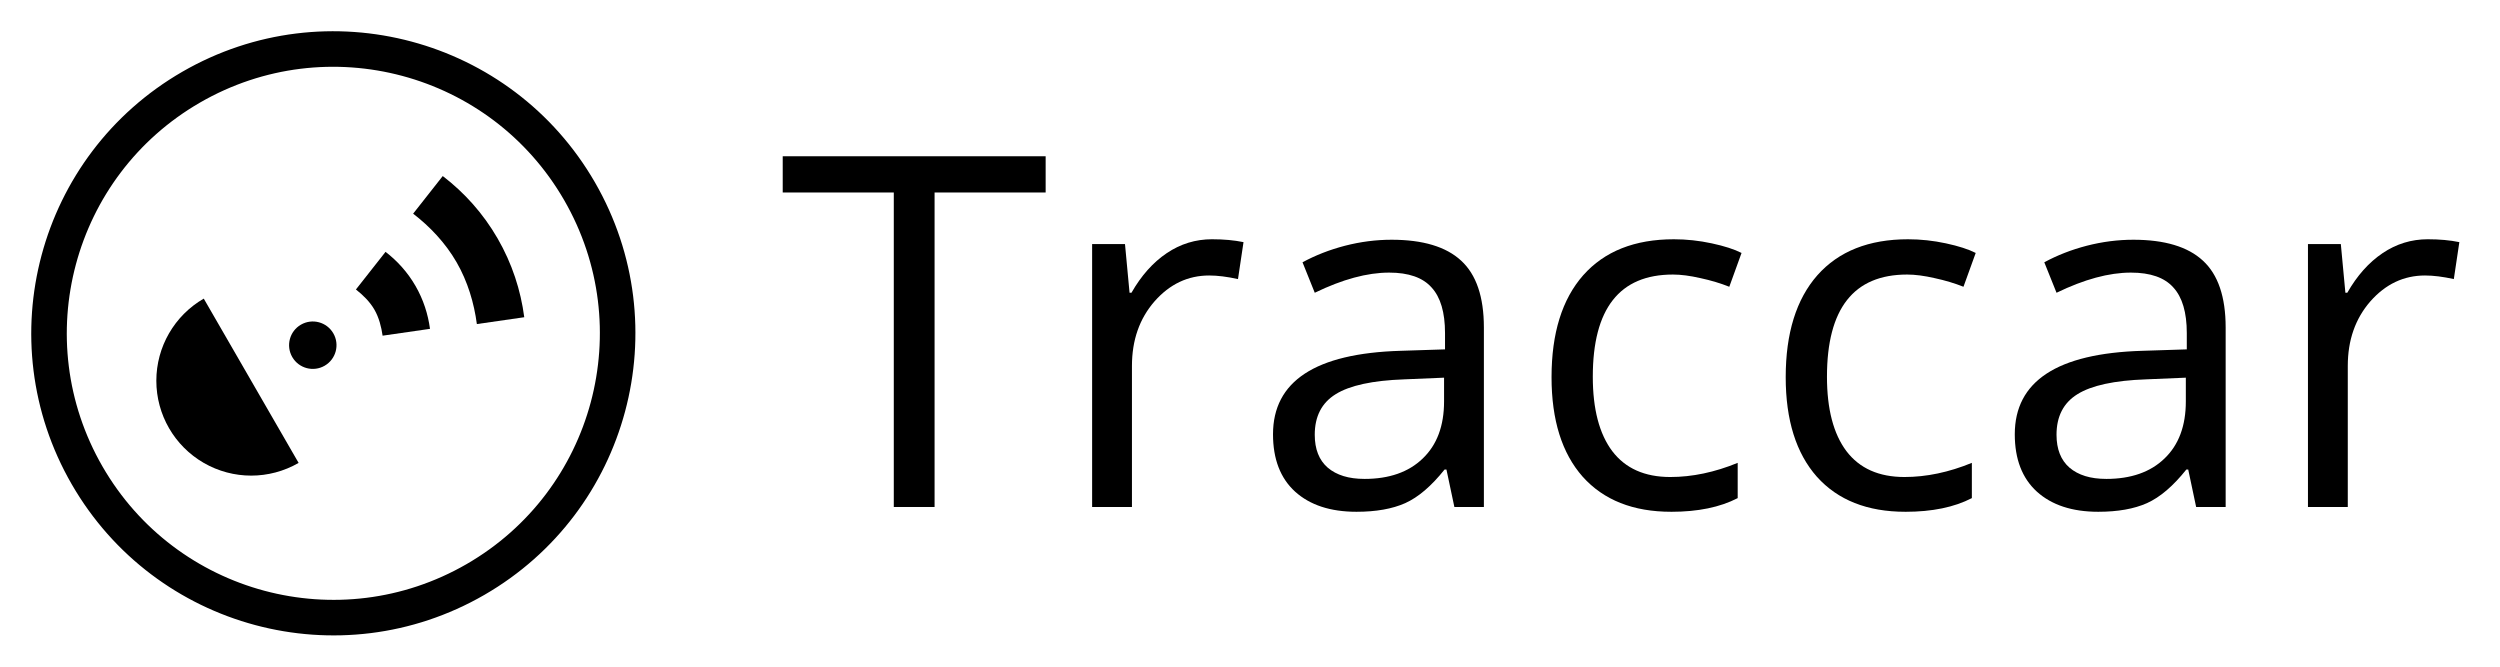
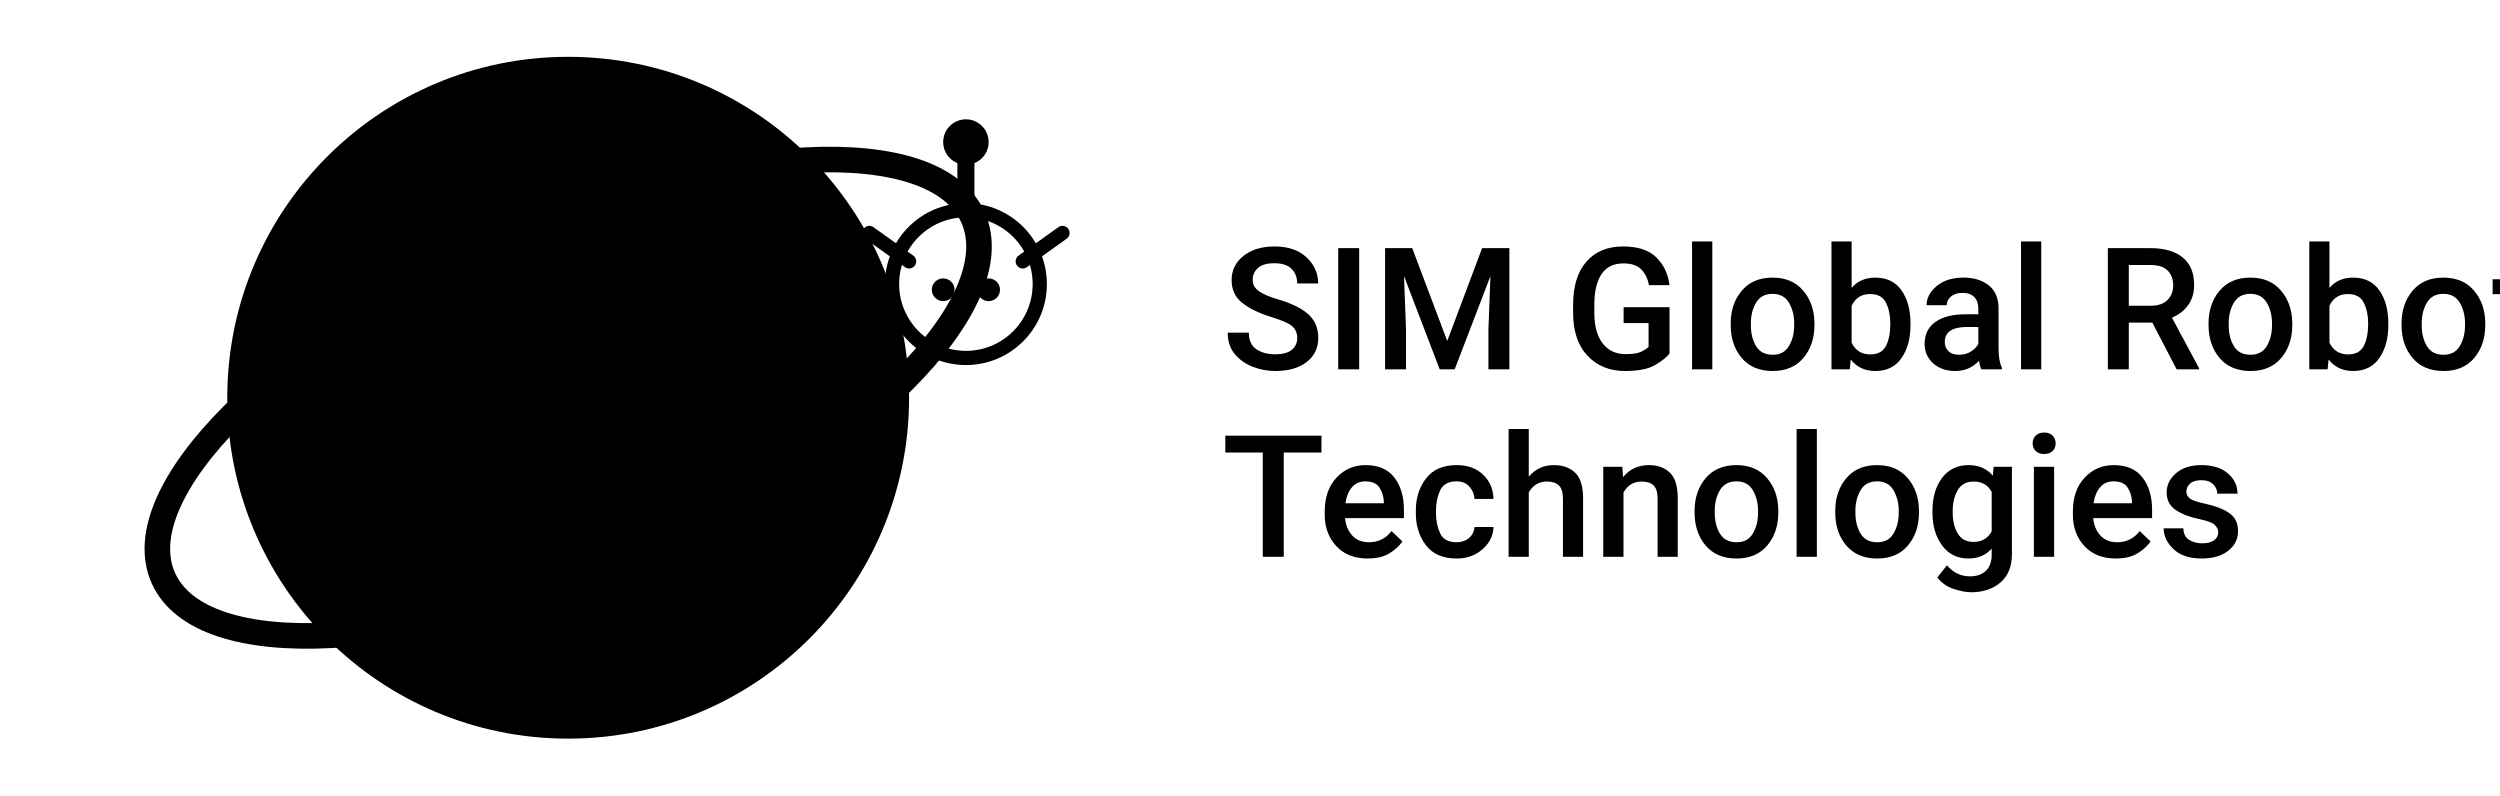
- <svg xmlns="http://www.w3.org/2000/svg" width="240" height="64" viewBox="0 0 240 64">
-   <g id="img">
-     <rect id="rect3778" height="64" width="240" y="0" x="0" fill="none" />
-     <g id="g4194">
-       <g id="g4145" fill="currentColor">
-         <circle id="path2993" stroke-width="1.326" transform="rotate(-30)" cy="43.713" cx="9.436" r="2.276" />
-         <path id="path3004" stroke-width="1.01" d="m37.012 24.177-2.843 3.613c0.663 0.522 1.325 1.158 1.773 1.933 0.448 0.776 0.667 1.667 0.788 2.502l4.55-0.656c-0.193-1.42-0.633-2.804-1.394-4.123s-1.74-2.391-2.874-3.27z" />
-         <path id="path3014" stroke-width="1.01" d="m42.504 16.9-2.843 3.613c1.607 1.236 3.091 2.793 4.168 4.658s1.683 3.929 1.95 5.939l4.55-0.656c-0.34-2.595-1.167-5.151-2.557-7.559-1.39-2.408-3.19-4.402-5.268-5.994z" />
-         <path id="path3036" stroke-width="3.62" d="m28.667 44.439a9.106 9.106 0 0 1 -9.106 0 9.106 9.106 0 0 1 -4.553 -7.886 9.106 9.106 0 0 1 4.553 -7.886l4.553 7.886z" />
-         <path id="path3038-8" stroke-width="1.01" d="m17.502 6.889c-13.868 8.007-18.619 25.74-10.612 39.608 8.006 13.868 25.739 18.619 39.608 10.613 13.868-8.007 18.619-25.74 10.613-39.609-8.007-13.868-25.74-18.62-39.609-10.612zm1.706 2.954c12.237-7.065 27.884-2.872 34.948 9.364 7.065 12.237 2.873 27.884-9.364 34.948-12.237 7.065-27.884 2.873-34.948-9.364-7.065-12.237-2.873-27.884 9.364-34.948z" />
-       </g>
-     </g>
-     <g id="logotext" aria-label="Traccar" fill="currentColor">
-       <path id="path4172" d="m89.719 48.671h-3.915v-30.192h-10.663v-3.478h25.241v3.478h-10.663v30.192z" />
-       <path id="path4174" d="m116.36 22.969q1.681 0 3.017 0.276l-0.53 3.547q-1.566-0.345-2.764-0.345-3.063 0-5.251 2.487-2.165 2.487-2.165 6.195v13.541h-3.823v-25.241h3.155l0.438 4.675h0.184q1.405-2.464 3.385-3.8t4.353-1.336z" />
-       <path id="path4176" d="m139.62 48.671-0.76-3.593h-0.184q-1.888 2.372-3.777 3.224-1.865 0.829-4.675 0.829-3.754 0-5.896-1.935-2.119-1.935-2.119-5.504 0-7.646 12.229-8.014l4.284-0.138v-1.566q0-2.971-1.29-4.376-1.267-1.428-4.076-1.428-3.155 0-7.139 1.935l-1.175-2.925q1.865-1.013 4.076-1.589 2.234-0.576 4.468-0.576 4.514 0 6.679 2.004 2.188 2.004 2.188 6.425v17.226h-2.833zm-8.636-2.695q3.57 0 5.596-1.958 2.05-1.958 2.05-5.481v-2.28l-3.823 0.161q-4.56 0.161-6.587 1.428-2.004 1.244-2.004 3.892 0 2.073 1.244 3.155 1.267 1.082 3.524 1.082z" />
-       <path id="path4178" d="m160.44 49.131q-5.481 0-8.498-3.362-2.994-3.385-2.994-9.557 0-6.333 3.04-9.788 3.063-3.454 8.705-3.454 1.819 0 3.639 0.392t2.856 0.921l-1.175 3.247q-1.267-0.507-2.764-0.829-1.497-0.345-2.648-0.345-7.692 0-7.692 9.811 0 4.652 1.865 7.139 1.888 2.487 5.573 2.487 3.155 0 6.471-1.359v3.385q-2.533 1.313-6.379 1.313z" />
-       <path id="path4180" d="m182.92 49.131q-5.481 0-8.498-3.362-2.994-3.385-2.994-9.557 0-6.333 3.04-9.788 3.063-3.454 8.705-3.454 1.819 0 3.639 0.392t2.856 0.921l-1.175 3.247q-1.267-0.507-2.764-0.829-1.497-0.345-2.648-0.345-7.692 0-7.692 9.811 0 4.652 1.865 7.139 1.888 2.487 5.573 2.487 3.155 0 6.471-1.359v3.385q-2.533 1.313-6.379 1.313z" />
-       <path id="path4182" d="m210.83 48.671-0.76-3.593h-0.184q-1.888 2.372-3.777 3.224-1.865 0.829-4.675 0.829-3.754 0-5.896-1.935-2.119-1.935-2.119-5.504 0-7.646 12.229-8.014l4.284-0.138v-1.566q0-2.971-1.29-4.376-1.267-1.428-4.076-1.428-3.155 0-7.139 1.935l-1.175-2.925q1.865-1.013 4.076-1.589 2.234-0.576 4.468-0.576 4.514 0 6.679 2.004 2.188 2.004 2.188 6.425v17.226h-2.833zm-8.636-2.695q3.57 0 5.596-1.958 2.05-1.958 2.05-5.481v-2.28l-3.823 0.161q-4.56 0.161-6.587 1.428-2.004 1.244-2.004 3.892 0 2.073 1.244 3.155 1.267 1.082 3.523 1.082z" />
-       <path id="path4184" d="m233.08 22.969q1.681 0 3.017 0.276l-0.53 3.547q-1.566-0.345-2.764-0.345-3.063 0-5.251 2.487-2.165 2.487-2.165 6.195v13.541h-3.823v-25.241h3.155l0.438 4.675h0.184q1.405-2.464 3.385-3.8t4.353-1.336z" />
+ <svg xmlns="http://www.w3.org/2000/svg" width="440" height="140" viewBox="0 0 440 140">
+   <g transform="translate(100,70)" fill="currentColor">
+     <circle r="60" />
+     <ellipse rx="78" ry="30" fill="none" stroke="currentColor" stroke-width="4.5" transform="rotate(-24)" />
+     <g transform="translate(70,-20)">
+       <line x1="0" y1="-13" x2="0" y2="-23" stroke="currentColor" stroke-width="3" stroke-linecap="round" />
+       <circle cx="0" cy="-25" r="4" />
+       <circle r="13" fill="none" stroke="currentColor" stroke-width="2.5" />
+       <line x1="-10" y1="-4" x2="-17" y2="-9" stroke="currentColor" stroke-width="2.5" stroke-linecap="round" />
+       <line x1="10" y1="-4" x2="17" y2="-9" stroke="currentColor" stroke-width="2.5" stroke-linecap="round" />
+       <circle cx="-4" cy="1" r="2" />
+       <circle cx="4" cy="1" r="2" />
    </g>
  </g>
+   <g fill="currentColor" font-family="Roboto, Segoe UI, Helvetica Neue, Arial, sans-serif" font-weight="500">
+     <text x="215" y="65" font-size="30">SIM Global Robotics</text>
+     <text x="215" y="98" font-size="30">Technologies</text>
+   </g>
</svg>
